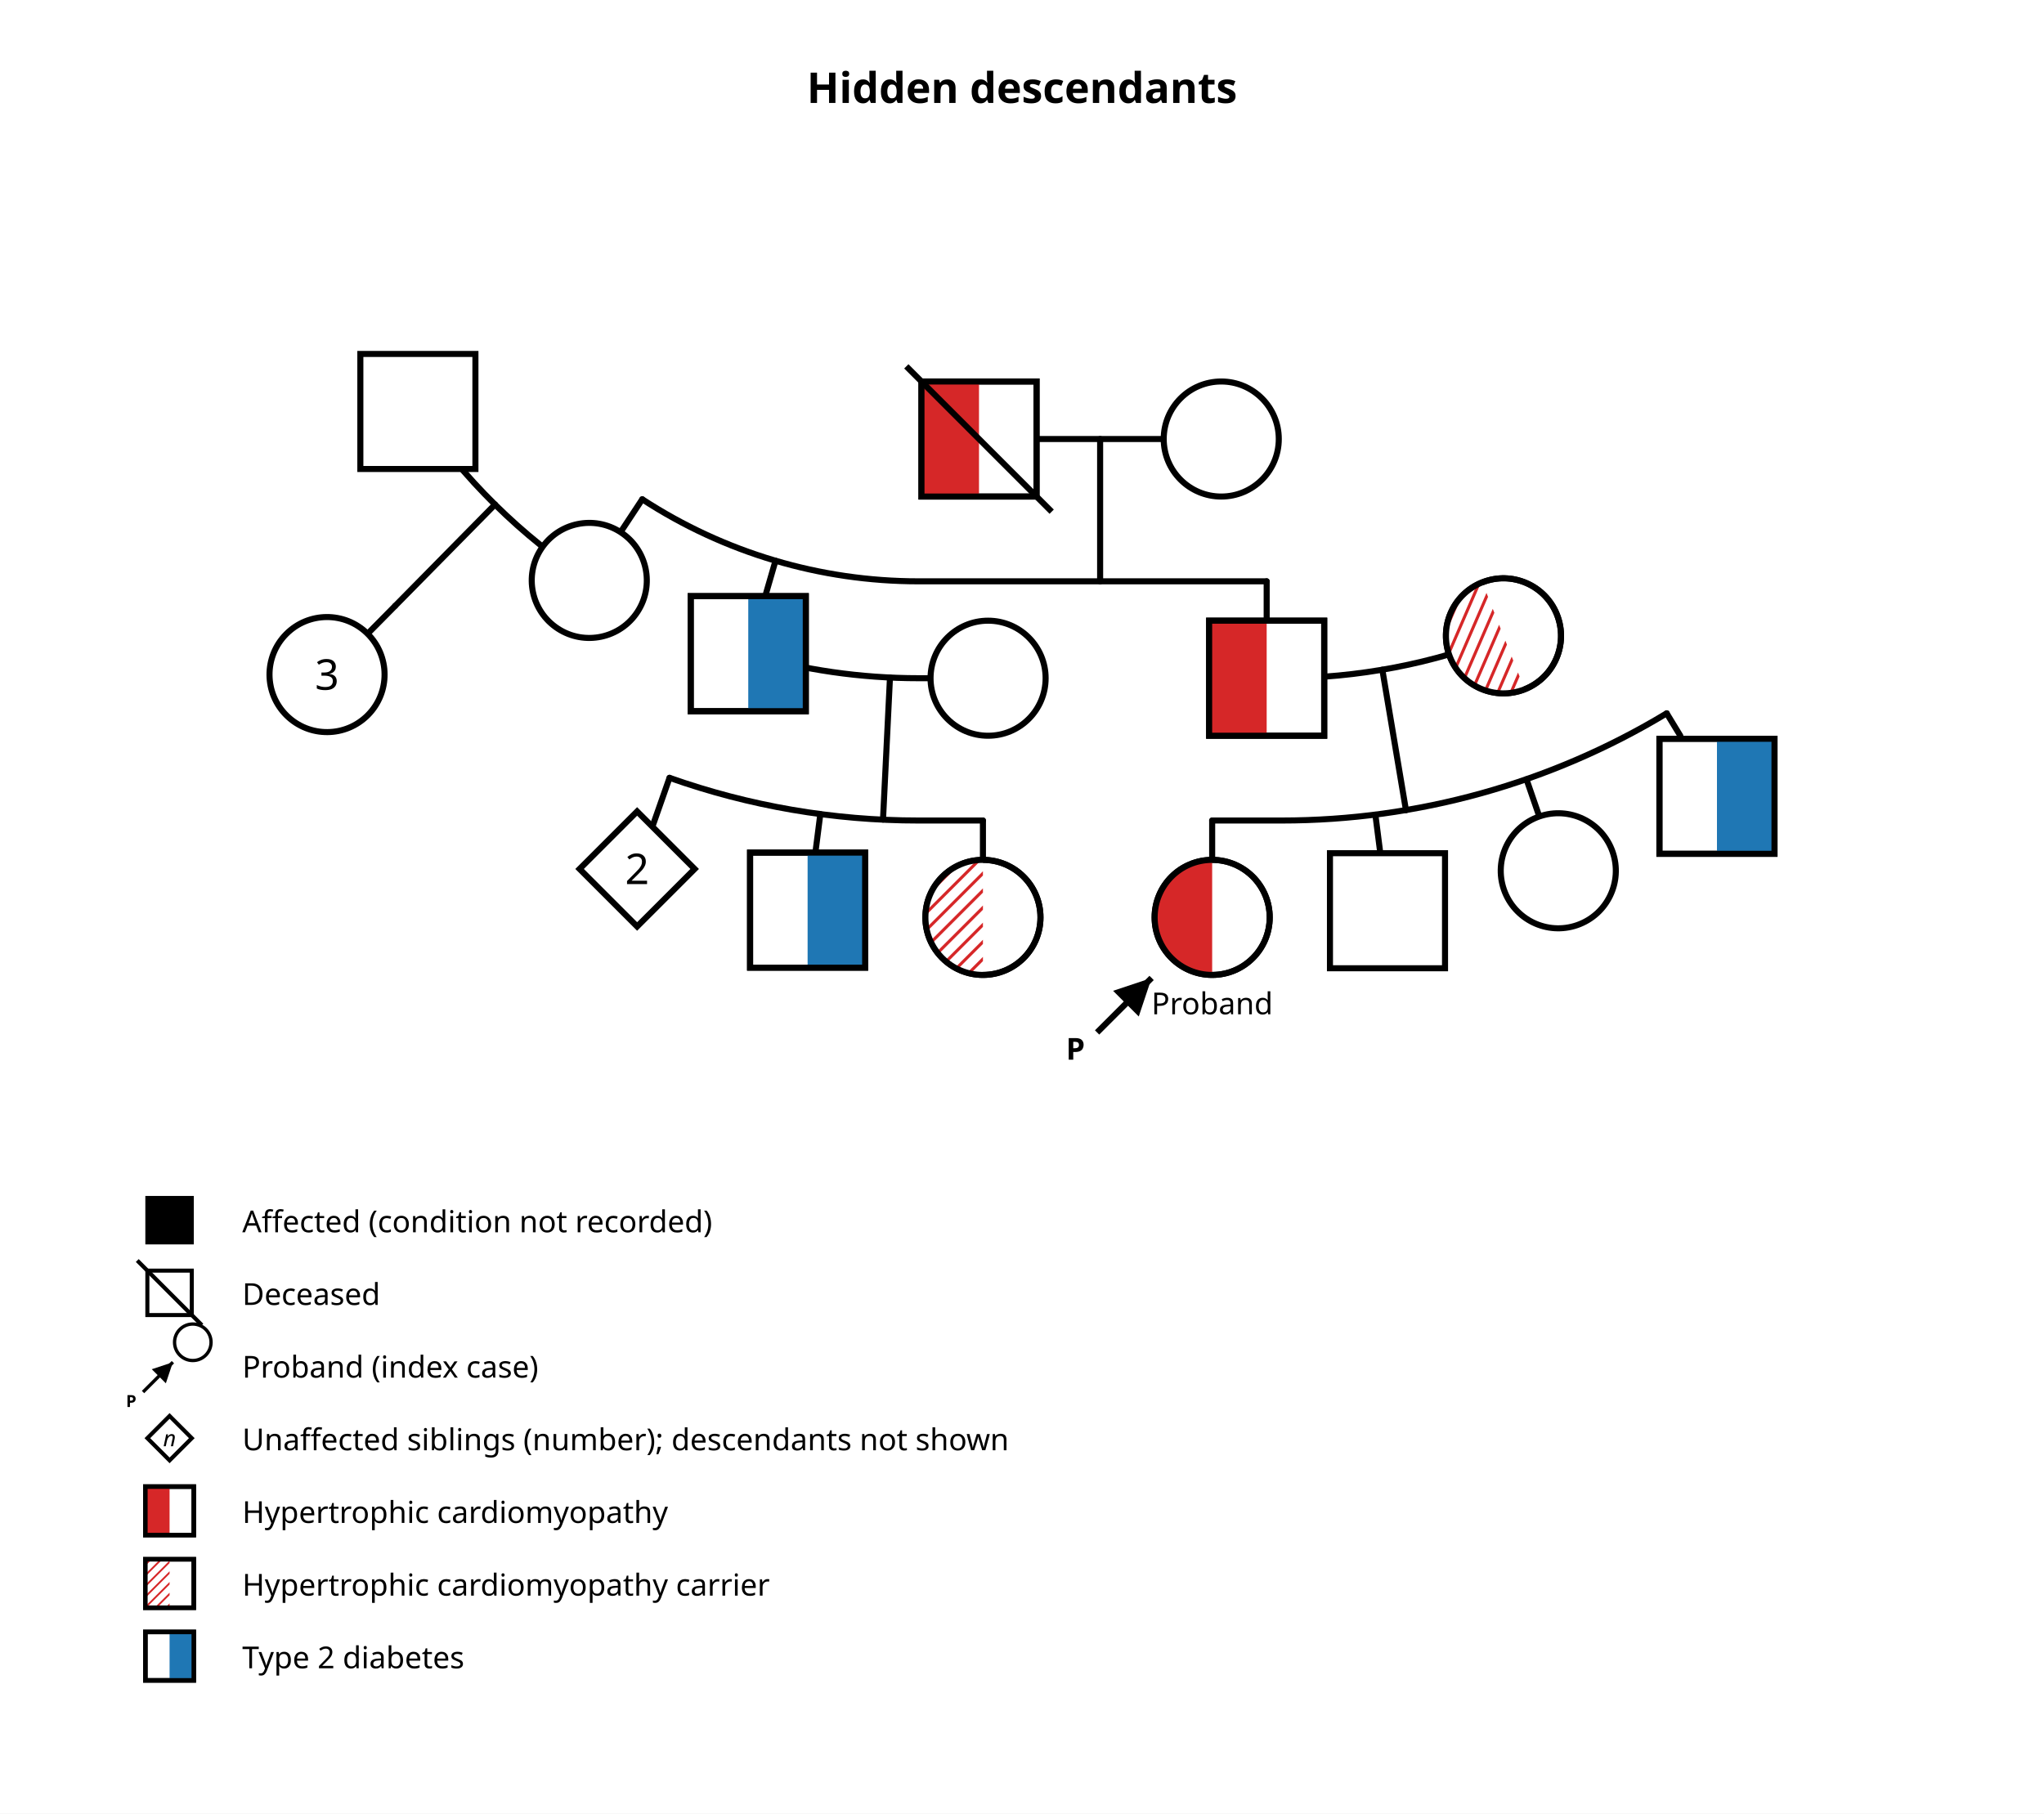
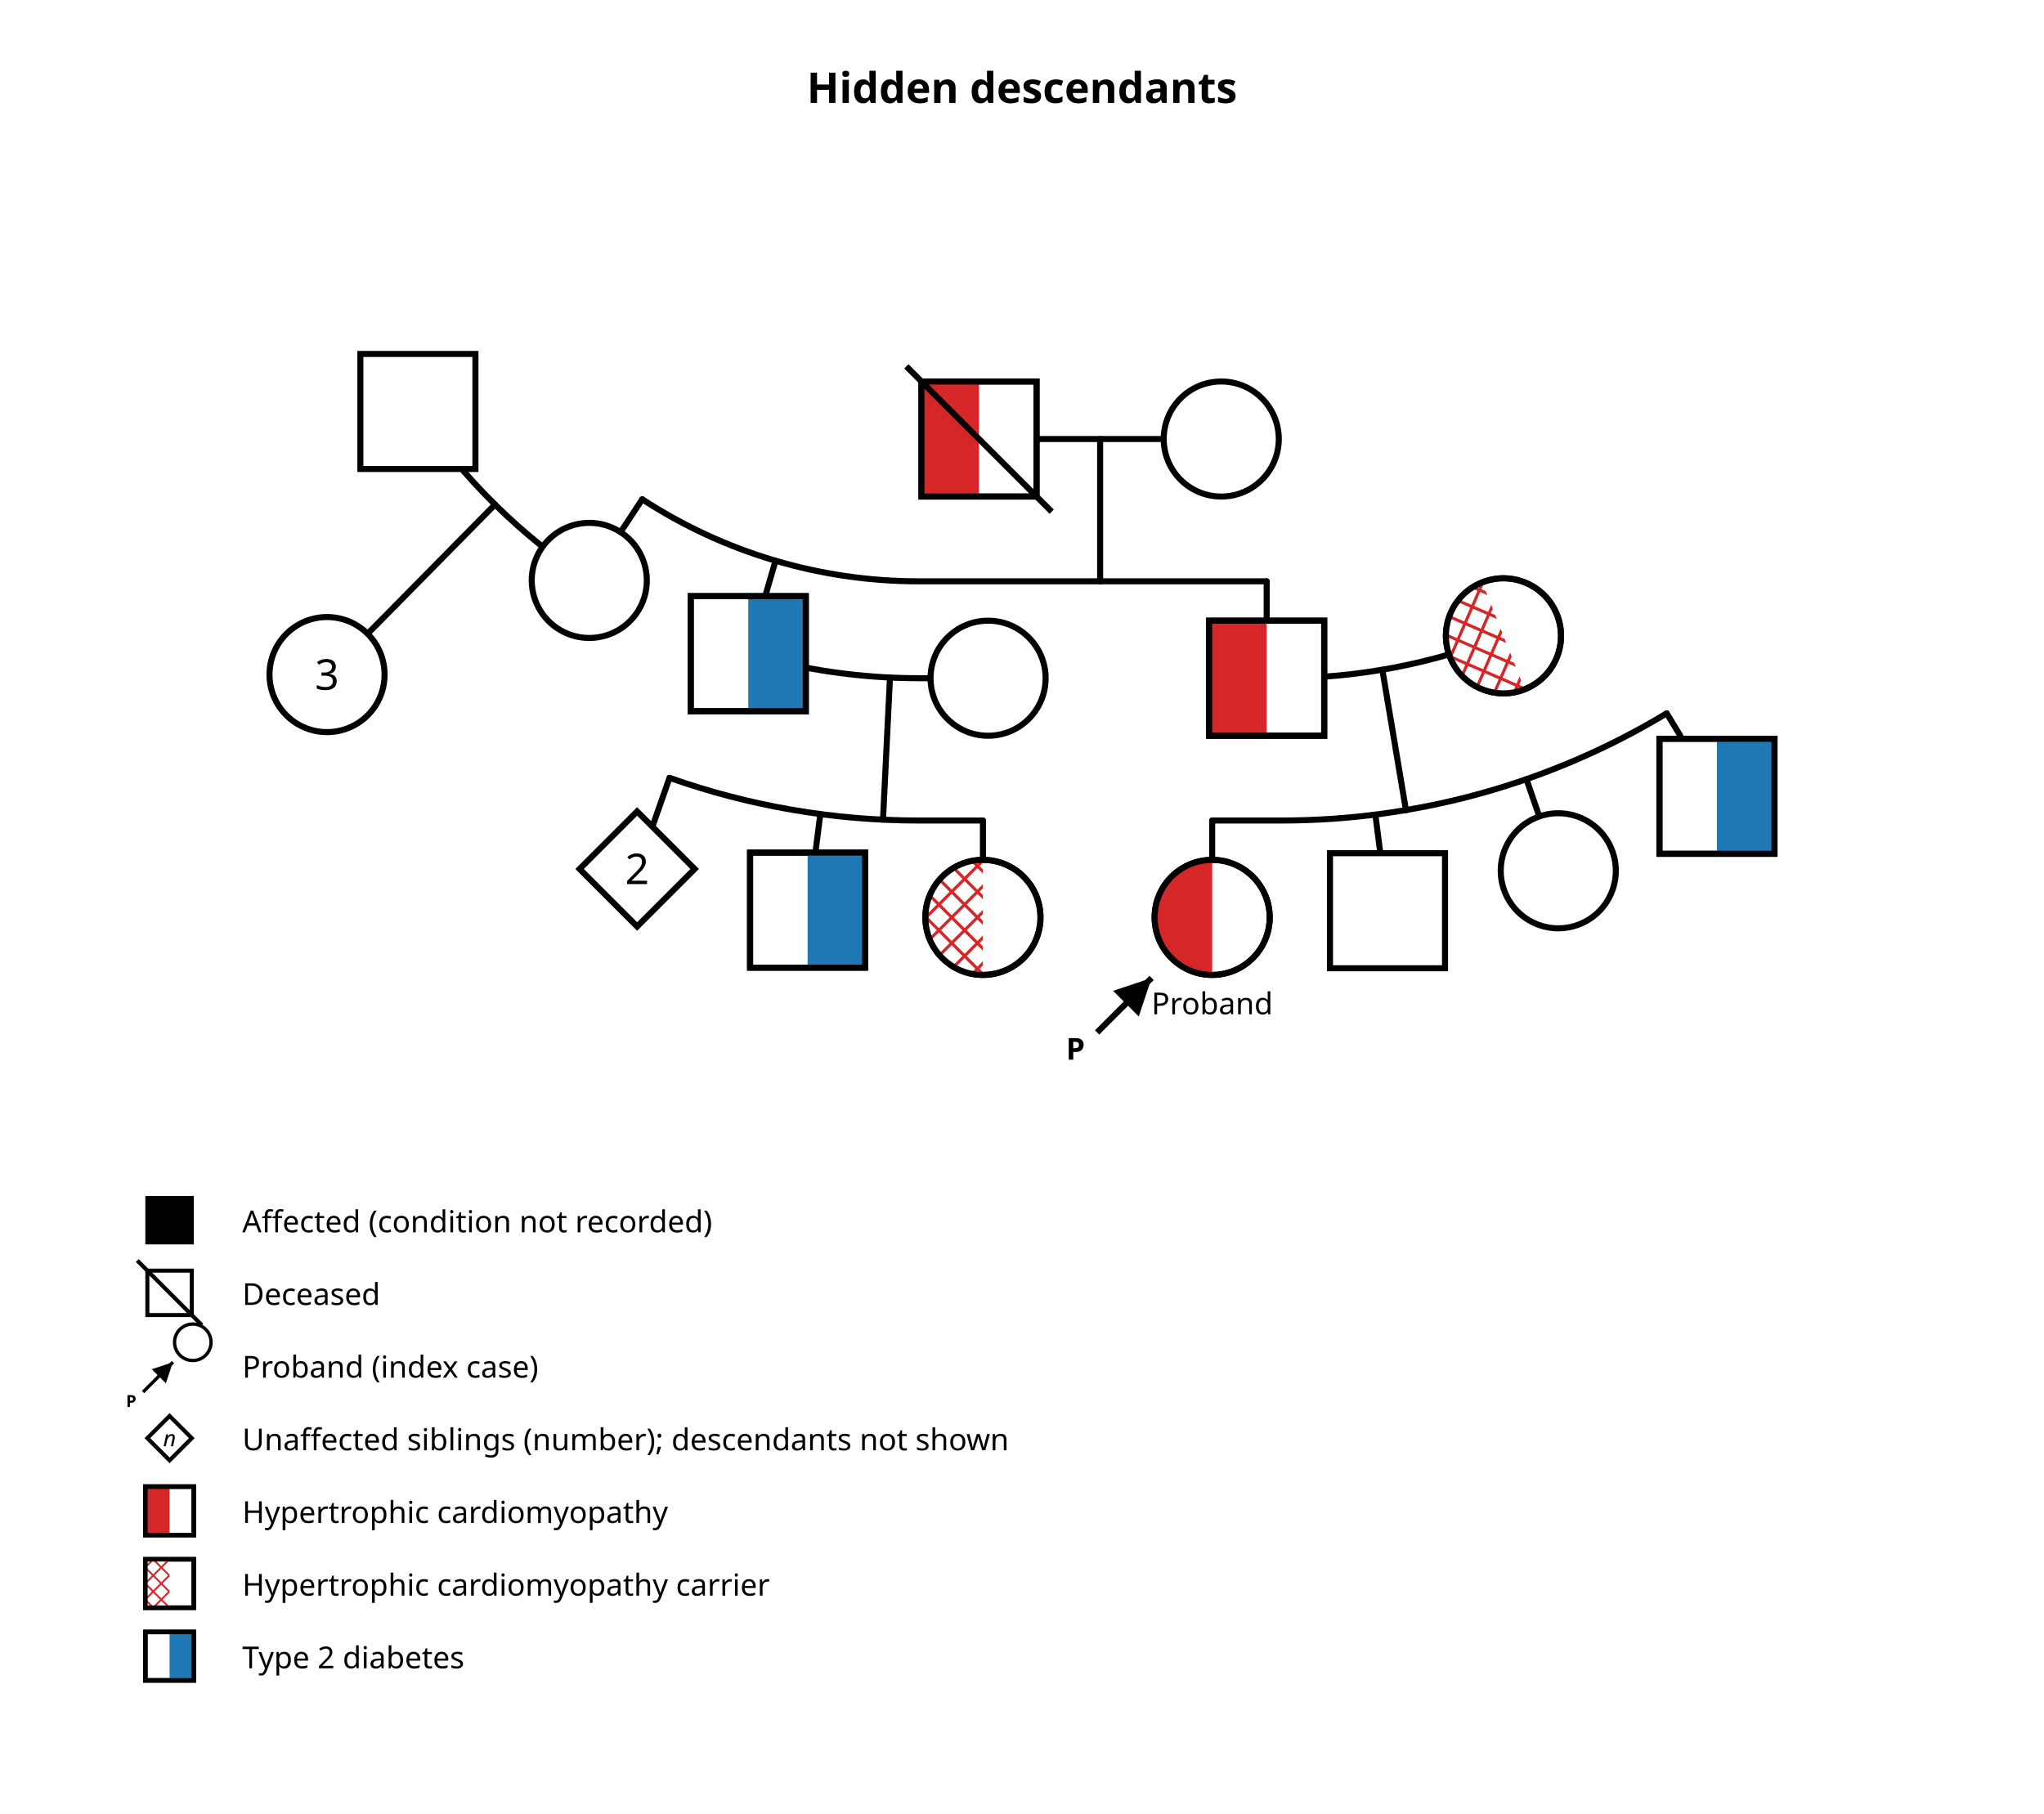
<svg xmlns="http://www.w3.org/2000/svg" width="675" height="599" viewBox="0 0 675 599">
  <defs>
    <marker id="proband-arrowhead" markerWidth="6" markerHeight="6" refX="6" refY="3" orient="auto">
      <path d="M 0 0 L 6 3 L 0 6 Z" fill="black" />
    </marker>
  </defs>
  <rect width="675" height="599" fill="white" />
  <g class="chart-title">
    <text x="337.5" y="34" text-anchor="middle" font-family="sans-serif" font-size="14" font-weight="bold" fill="black" style="user-select:none">Hidden descendants</text>
  </g>
  <g transform="translate(363.3 25)">
    <path d="M -40 120 L 40 120" fill="none" stroke="black" stroke-width="2" stroke-linecap="round" />
    <line x1="0" y1="120" x2="0" y2="167" fill="none" stroke="black" stroke-width="2" stroke-linecap="round" />
    <path d="M -151.2 139.9 A 167 167 0 0 0 -60 167 L 55 167" fill="none" stroke="black" stroke-width="2" stroke-linecap="round" />
    <line x1="-151.2" y1="139.9" x2="-157.8" y2="149.9" fill="none" stroke="black" stroke-width="2" stroke-linecap="round" />
    <line x1="-107.2" y1="160.2" x2="-110.3" y2="170.9" fill="none" stroke="black" stroke-width="2" stroke-linecap="round" />
    <line x1="55" y1="167" x2="55" y2="179" fill="none" stroke="black" stroke-width="2" stroke-linecap="round" />
    <path d="M 55 199 L 60 199 A 199 199 0 0 0 133.2 185" fill="none" stroke="black" stroke-width="2" stroke-linecap="round" />
    <line x1="93.2" y1="196.2" x2="101" y2="242.6" fill="none" stroke="black" stroke-width="2" stroke-linecap="round" />
    <path d="M 37 246 L 60 246 A 246 246 0 0 0 187.1 210.6" fill="none" stroke="black" stroke-width="2" stroke-linecap="round" />
    <line x1="37" y1="246" x2="37" y2="258" fill="none" stroke="black" stroke-width="2" stroke-linecap="round" />
    <line x1="90.9" y1="244.1" x2="92.4" y2="255.8" fill="none" stroke="black" stroke-width="2" stroke-linecap="round" />
    <line x1="140.8" y1="232.4" x2="144.7" y2="243.7" fill="none" stroke="black" stroke-width="2" stroke-linecap="round" />
    <line x1="187.1" y1="210.6" x2="191.6" y2="218" fill="none" stroke="black" stroke-width="2" stroke-linecap="round" />
    <path d="M -116.2 190.9 A 199 199 0 0 0 -60 199 L -37 199" fill="none" stroke="black" stroke-width="2" stroke-linecap="round" />
    <line x1="-69.4" y1="198.8" x2="-71.7" y2="245.7" fill="none" stroke="black" stroke-width="2" stroke-linecap="round" />
    <path d="M -142.2 231.9 A 246 246 0 0 0 -60 246 L -38.7 246" fill="none" stroke="black" stroke-width="2" stroke-linecap="round" />
    <line x1="-142.2" y1="231.9" x2="-147.6" y2="247.3" fill="none" stroke="black" stroke-width="2" stroke-linecap="round" />
    <line x1="-92.4" y1="243.9" x2="-93.9" y2="255.6" fill="none" stroke="black" stroke-width="2" stroke-linecap="round" />
    <line x1="-38.7" y1="246" x2="-38.7" y2="258" fill="none" stroke="black" stroke-width="2" stroke-linecap="round" />
    <path d="M -225.3 110.9 A 199 199 0 0 0 -168.7 166.7" fill="none" stroke="black" stroke-width="2" stroke-linecap="round" />
    <line x1="-199.8" y1="141.6" x2="-232.8" y2="175.1" fill="none" stroke="black" stroke-width="2" stroke-linecap="round" />
    <line x1="-232.8" y1="175.1" x2="-241.2" y2="183.6" fill="none" stroke="black" stroke-width="2" stroke-linecap="round" />
    <g transform="translate(-40 120) rotate(0)">
      <g transform="translate(-20 -20)">
        <g transform="translate(20 20)" style="user-select:none" />
        <g>
          <g>
            <clipPath id="symbol-clip-0">
              <rect x="1" y="1" width="38" height="38" />
            </clipPath>
            <rect x="1" y="1" width="38" height="38" stroke="black" stroke-width="2" fill="white" />
            <g clip-path="url(#symbol-clip-0)">
              <g>
                <g data-tag-fill="solid">
                  <path d="M 20 20 L 20 60 A 40 40 0 0 1 20 -20 Z" fill="#d62728" />
                </g>
              </g>
            </g>
            <rect x="1" y="1" width="38" height="38" stroke="black" stroke-width="2" fill="none" />
          </g>
        </g>
        <line x1="-4" y1="-4" x2="44" y2="44" stroke="black" stroke-width="2" />
      </g>
    </g>
    <g transform="translate(40 120) rotate(0)">
      <g transform="translate(-20 -20)">
        <g transform="translate(20 20)" style="user-select:none" />
        <g>
          <g>
            <circle cx="20" cy="20" r="19" stroke="black" stroke-width="2" fill="white" />
          </g>
        </g>
      </g>
    </g>
    <g transform="translate(55 199) rotate(0)">
      <g transform="translate(-20 -20)">
        <g transform="translate(20 20)" style="user-select:none" />
        <g>
          <g>
            <clipPath id="symbol-clip-2">
              <rect x="1" y="1" width="38" height="38" />
            </clipPath>
            <rect x="1" y="1" width="38" height="38" stroke="black" stroke-width="2" fill="white" />
            <g clip-path="url(#symbol-clip-2)">
              <g>
                <g data-tag-fill="solid">
                  <path d="M 20 20 L 20 60 A 40 40 0 0 1 20 -20 Z" fill="#d62728" />
                </g>
              </g>
            </g>
            <rect x="1" y="1" width="38" height="38" stroke="black" stroke-width="2" fill="none" />
          </g>
        </g>
      </g>
    </g>
    <g transform="translate(133.2 185) rotate(-21.6)">
      <g transform="translate(-20 -20)">
        <g transform="translate(20 20)" style="user-select:none" />
        <g>
          <g>
            <clipPath id="symbol-clip-3">
              <circle cx="20" cy="20" r="19" />
            </clipPath>
            <circle cx="20" cy="20" r="19" stroke="black" stroke-width="2" fill="white" />
            <g clip-path="url(#symbol-clip-3)">
              <g data-carrier-sector="hcm">
-                 <g data-tag-fill="diagonal">
+                 <g data-tag-fill="crosshatch">
                  <clipPath id="symbol-clip-3-s0">
                    <path d="M 20 20 L 20 60 A 40 40 0 0 1 20 -20 Z" />
                  </clipPath>
                  <path d="M 20 20 L 20 60 A 40 40 0 0 1 20 -20 Z" fill="white" />
-                   <path d="M-37.172 40L2.828 0M-31.515 40L8.485 0M-25.858 40L14.142 0M-20.201 40L19.799 0M-14.544 40L25.456 0M-8.887 40L31.113 0M-3.23 40L36.77 0M2.426 40L42.426 0M8.083 40L48.083 0M13.74 40L53.74 0M19.397 40L59.397 0M25.054 40L65.054 0M30.711 40L70.711 0M36.368 40L76.368 0" fill="none" stroke="#d62728" stroke-width="1" clip-path="url(#symbol-clip-3-s0)" />
+                   <path d="M-35.757 40L4.243 0M-27.272 40L12.728 0M-18.787 40L21.213 0M-10.302 40L29.698 0M-1.816 40L38.184 0M6.669 40L46.669 0M15.154 40L55.154 0M23.64 40L63.64 0M32.125 40L72.125 0M-35.757 0L4.243 40M-27.272 0L12.728 40M-18.787 0L21.213 40M-10.302 0L29.698 40M-1.816 0L38.184 40M6.669 0L46.669 40M15.154 0L55.154 40M23.64 0L63.64 40M32.125 0L72.125 40" fill="none" stroke="#d62728" stroke-width="1" clip-path="url(#symbol-clip-3-s0)" />
                </g>
              </g>
            </g>
            <circle cx="20" cy="20" r="19" stroke="black" stroke-width="2" fill="none" />
          </g>
        </g>
      </g>
    </g>
    <g transform="translate(203.7 238) rotate(-31.1)">
      <g transform="translate(-20 -20)">
        <g transform="translate(20 20)" style="user-select:none" />
        <g>
          <g transform="rotate(31.1 20 20)">
            <g>
              <clipPath id="symbol-clip-4">
                <rect x="1" y="1" width="38" height="38" />
              </clipPath>
              <rect x="1" y="1" width="38" height="38" stroke="black" stroke-width="2" fill="white" />
              <g clip-path="url(#symbol-clip-4)">
                <g>
                  <g data-tag-fill="solid">
                    <path d="M 20 20 L 20 -20 A 40 40 0 0 1 20 60 Z" fill="#1f77b4" />
                  </g>
                </g>
              </g>
              <rect x="1" y="1" width="38" height="38" stroke="black" stroke-width="2" fill="none" />
            </g>
          </g>
        </g>
      </g>
    </g>
    <g transform="translate(151.3 262.6) rotate(-19.2)">
      <g transform="translate(-20 -20)">
        <g transform="translate(20 20)" style="user-select:none" />
        <g>
          <g>
            <circle cx="20" cy="20" r="19" stroke="black" stroke-width="2" fill="white" />
          </g>
        </g>
      </g>
    </g>
    <g transform="translate(94.9 275.8) rotate(-7.2)">
      <g transform="translate(-20 -20)">
        <g transform="translate(20 20)" style="user-select:none" />
        <g>
          <g transform="rotate(7.2 20 20)">
            <g>
              <rect x="1" y="1" width="38" height="38" stroke="black" stroke-width="2" fill="white" />
            </g>
          </g>
        </g>
      </g>
    </g>
    <g transform="translate(37 278) rotate(0)">
      <g transform="translate(-20 -20)">
        <g transform="translate(20 20)" style="user-select:none">
          <g data-name-label="true" pointer-events="none">
            <text x="0" y="32" text-anchor="middle" font-family="sans-serif" font-size="10" fill="black">Proband</text>
          </g>
        </g>
        <g>
          <g>
            <clipPath id="symbol-clip-7">
              <circle cx="20" cy="20" r="19" />
            </clipPath>
            <circle cx="20" cy="20" r="19" stroke="black" stroke-width="2" fill="white" />
            <g clip-path="url(#symbol-clip-7)">
              <g>
                <g data-tag-fill="solid">
                  <path d="M 20 20 L 20 60 A 40 40 0 0 1 20 -20 Z" fill="#d62728" />
                </g>
              </g>
            </g>
            <circle cx="20" cy="20" r="19" stroke="black" stroke-width="2" fill="none" />
          </g>
        </g>
        <g data-arrow="proband">
          <line x1="-18" y1="58" x2="0" y2="40" stroke="black" stroke-width="2" marker-end="url(#proband-arrowhead)" />
          <rect x="-30" y="58" width="8.5" height="10" fill="white" />
          <text data-proband-letter="true" x="-22" y="67" text-anchor="end" font-family="sans-serif" font-size="10" font-weight="bold" fill="black" style="user-select:none">P</text>
        </g>
      </g>
    </g>
    <g transform="translate(-116.2 190.9) rotate(16.4)">
      <g transform="translate(-20 -20)">
        <g transform="translate(20 20)" style="user-select:none" />
        <g>
          <g transform="rotate(-16.4 20 20)">
            <g>
              <clipPath id="symbol-clip-8">
                <rect x="1" y="1" width="38" height="38" />
              </clipPath>
              <rect x="1" y="1" width="38" height="38" stroke="black" stroke-width="2" fill="white" />
              <g clip-path="url(#symbol-clip-8)">
                <g>
                  <g data-tag-fill="solid">
                    <path d="M 20 20 L 20 -20 A 40 40 0 0 1 20 60 Z" fill="#1f77b4" />
                  </g>
                </g>
              </g>
              <rect x="1" y="1" width="38" height="38" stroke="black" stroke-width="2" fill="none" />
            </g>
          </g>
        </g>
      </g>
    </g>
    <g transform="translate(-37 199) rotate(0)">
      <g transform="translate(-20 -20)">
        <g transform="translate(20 20)" style="user-select:none" />
        <g>
          <g>
            <circle cx="20" cy="20" r="19" stroke="black" stroke-width="2" fill="white" />
          </g>
        </g>
      </g>
    </g>
    <g transform="translate(-38.7 278) rotate(0)">
      <g transform="translate(-20 -20)">
        <g transform="translate(20 20)" style="user-select:none" />
        <g>
          <g>
            <clipPath id="symbol-clip-10">
              <circle cx="20" cy="20" r="19" />
            </clipPath>
            <circle cx="20" cy="20" r="19" stroke="black" stroke-width="2" fill="white" />
            <g clip-path="url(#symbol-clip-10)">
              <g data-carrier-sector="hcm">
-                 <g data-tag-fill="diagonal">
+                 <g data-tag-fill="crosshatch">
                  <clipPath id="symbol-clip-10-s0">
                    <path d="M 20 20 L 20 60 A 40 40 0 0 1 20 -20 Z" />
                  </clipPath>
                  <path d="M 20 20 L 20 60 A 40 40 0 0 1 20 -20 Z" fill="white" />
-                   <path d="M-37.172 40L2.828 0M-31.515 40L8.485 0M-25.858 40L14.142 0M-20.201 40L19.799 0M-14.544 40L25.456 0M-8.887 40L31.113 0M-3.23 40L36.77 0M2.426 40L42.426 0M8.083 40L48.083 0M13.74 40L53.74 0M19.397 40L59.397 0M25.054 40L65.054 0M30.711 40L70.711 0M36.368 40L76.368 0" fill="none" stroke="#d62728" stroke-width="1" clip-path="url(#symbol-clip-10-s0)" />
+                   <path d="M-35.757 40L4.243 0M-27.272 40L12.728 0M-18.787 40L21.213 0M-10.302 40L29.698 0M-1.816 40L38.184 0M6.669 40L46.669 0M15.154 40L55.154 0M23.64 40L63.64 0M32.125 40L72.125 0M-35.757 0L4.243 40M-27.272 0L12.728 40M-18.787 0L21.213 40M-10.302 0L29.698 40M-1.816 0L38.184 40M6.669 0L46.669 40M15.154 0L55.154 40M23.64 0L63.64 40M32.125 0L72.125 40" fill="none" stroke="#d62728" stroke-width="1" clip-path="url(#symbol-clip-10-s0)" />
                </g>
              </g>
            </g>
            <circle cx="20" cy="20" r="19" stroke="black" stroke-width="2" fill="none" />
          </g>
        </g>
      </g>
    </g>
    <g transform="translate(-96.6 275.6) rotate(7.6)">
      <g transform="translate(-20 -20)">
        <g transform="translate(20 20)" style="user-select:none" />
        <g>
          <g transform="rotate(-7.6 20 20)">
            <g>
              <clipPath id="symbol-clip-11">
                <rect x="1" y="1" width="38" height="38" />
              </clipPath>
              <rect x="1" y="1" width="38" height="38" stroke="black" stroke-width="2" fill="white" />
              <g clip-path="url(#symbol-clip-11)">
                <g>
                  <g data-tag-fill="solid">
                    <path d="M 20 20 L 20 -20 A 40 40 0 0 1 20 60 Z" fill="#1f77b4" />
                  </g>
                </g>
              </g>
              <rect x="1" y="1" width="38" height="38" stroke="black" stroke-width="2" fill="none" />
            </g>
          </g>
        </g>
      </g>
    </g>
    <g transform="translate(-152.9 262) rotate(19.5)">
      <g transform="translate(-20 -20)">
        <g transform="translate(20 20)" style="user-select:none" />
        <g>
          <g transform="rotate(-19.5 20 20)">
            <g>
              <polygon points="20,1 39,20 20,39 1,20" stroke="black" stroke-width="2" fill="white" />
            </g>
          </g>
        </g>
        <text data-branch-count="2" x="20" y="25" transform="rotate(-19.5 20 20)" text-anchor="middle" font-family="sans-serif" font-size="14" fill="black" style="user-select:none">2</text>
      </g>
    </g>
    <g transform="translate(-225.3 110.9) rotate(56.1)">
      <g transform="translate(-20 -20)">
        <g transform="translate(20 20)" style="user-select:none" />
        <g>
          <g transform="rotate(33.9 20 20)">
            <g>
              <rect x="1" y="1" width="38" height="38" stroke="black" stroke-width="2" fill="white" />
            </g>
          </g>
        </g>
      </g>
    </g>
    <g transform="translate(-168.7 166.7) rotate(33.1)">
      <g transform="translate(-20 -20)">
        <g transform="translate(20 20)" style="user-select:none" />
        <g>
          <g>
            <circle cx="20" cy="20" r="19" stroke="black" stroke-width="2" fill="white" />
          </g>
        </g>
      </g>
    </g>
    <g transform="translate(-255.3 197.8) rotate(44.6)">
      <g transform="translate(-20 -20)">
        <g transform="translate(20 20)" style="user-select:none" />
        <g>
          <g>
            <circle cx="20" cy="20" r="19" stroke="black" stroke-width="2" fill="white" />
          </g>
        </g>
        <text data-branch-count="3" x="20" y="25" transform="rotate(-44.6 20 20)" text-anchor="middle" font-family="sans-serif" font-size="14" fill="black" style="user-select:none">3</text>
      </g>
    </g>
    <g class="consanguinity-labels">
</g>
  </g>
  <g class="pedigree-key" transform="translate(0 391)">
    <g transform="translate(56 12) scale(0.667) translate(-14 -14)">
      <svg width="28" height="28" viewBox="-2 -2 28 28">
        <rect x="1" y="1" width="22" height="22" stroke="black" stroke-width="2" fill="black" />
      </svg>
    </g>
    <text x="80" y="16" font-family="sans-serif" font-size="10" fill="black">Affected (condition not recorded)</text>
    <g transform="translate(56 36) scale(0.667) translate(-18 -18)">
      <svg width="36" height="36" viewBox="-6 -6 36 36">
        <rect x="1" y="1" width="22" height="22" stroke="black" stroke-width="2" fill="white" />
        <line x1="-4" y1="-4" x2="28" y2="28" stroke="black" stroke-width="2" />
      </svg>
    </g>
    <text x="80" y="40" font-family="sans-serif" font-size="10" fill="black">Deceased</text>
    <g transform="translate(56 60) scale(0.667) translate(-23 -23)">
      <svg width="46" height="46" viewBox="-30 -2 56 56">
        <defs>
          <marker id="legend-arrowhead" markerWidth="6" markerHeight="6" refX="6" refY="3" orient="auto">
            <polygon points="0 0, 6 3, 0 6" fill="black" />
          </marker>
        </defs>
        <circle cx="12" cy="12" r="11" stroke="black" stroke-width="2" fill="white" />
        <g data-arrow="proband">
          <line x1="-18" y1="42" x2="0" y2="24" stroke="black" stroke-width="2" marker-end="url(#legend-arrowhead)" />
          <rect x="-30" y="42" width="8.5" height="10" fill="white" />
          <text data-proband-letter="true" x="-22" y="51" text-anchor="end" font-family="sans-serif" font-size="10" font-weight="bold" fill="black" style="user-select:none">P</text>
        </g>
      </svg>
    </g>
    <text x="80" y="64" font-family="sans-serif" font-size="10" fill="black">Proband (index case)</text>
    <g transform="translate(56 84) scale(0.667) translate(-14 -14)">
      <svg width="28" height="28" viewBox="-2 -2 28 28">
        <polygon points="12,1 23,12 12,23 1,12" stroke="black" stroke-width="2" fill="white" />
        <text x="12" y="16" text-anchor="middle" font-family="sans-serif" font-size="11" font-style="italic">n</text>
      </svg>
    </g>
    <text x="80" y="88" font-family="sans-serif" font-size="10" fill="black">Unaffected siblings (number); descendants not shown</text>
    <g transform="translate(56 108) scale(1) translate(-14 -14)">
      <svg width="28" height="28" viewBox="0 0 28 28">
        <clipPath id="legend-clip-hcm">
          <rect x="6" y="6" width="16" height="16" />
        </clipPath>
        <rect x="6" y="6" width="16" height="16" fill="white" stroke="black" stroke-width="1.5" />
        <g clip-path="url(#legend-clip-hcm)">
          <g data-tag-fill="solid">
            <path d="M 14 14 L 14 30 A 16 16 0 0 1 14 -2 Z" fill="#d62728" />
          </g>
        </g>
        <rect x="6" y="6" width="16" height="16" fill="none" stroke="black" stroke-width="1.5" />
      </svg>
    </g>
    <text x="80" y="112" font-family="sans-serif" font-size="10" fill="black">Hypertrophic cardiomyopathy</text>
    <g transform="translate(56 132) scale(1) translate(-14 -14)">
      <svg width="28" height="28" viewBox="0 0 28 28">
        <clipPath id="legend-clip-hcm-carrier">
          <rect x="6" y="6" width="16" height="16" />
        </clipPath>
        <rect x="6" y="6" width="16" height="16" fill="white" stroke="black" stroke-width="1.5" />
        <g clip-path="url(#legend-clip-hcm-carrier)">
-           <g data-tag-fill="diagonal">
+           <g data-tag-fill="crosshatch">
            <clipPath id="legend-clip-hcm-carrier-fill">
              <path d="M 14 14 L 14 30 A 16 16 0 0 1 14 -2 Z" />
            </clipPath>
            <path d="M 14 14 L 14 30 A 16 16 0 0 1 14 -2 Z" fill="white" />
-             <path d="M-8.232 22L7.768 6M-4.697 22L11.303 6M-1.161 22L14.839 6M2.374 22L18.374 6M5.91 22L21.91 6M9.445 22L25.445 6M12.981 22L28.981 6M16.517 22L32.517 6M20.052 22L36.052 6" fill="none" stroke="#d62728" stroke-width="0.6" clip-path="url(#legend-clip-hcm-carrier-fill)" />
+             <path d="M-7.348 22L8.652 6M-2.045 22L13.955 6M3.258 22L19.258 6M8.562 22L24.562 6M13.865 22L29.865 6M19.168 22L35.168 6M-7.348 6L8.652 22M-2.045 6L13.955 22M3.258 6L19.258 22M8.562 6L24.562 22M13.865 6L29.865 22M19.168 6L35.168 22" fill="none" stroke="#d62728" stroke-width="0.6" clip-path="url(#legend-clip-hcm-carrier-fill)" />
          </g>
        </g>
        <rect x="6" y="6" width="16" height="16" fill="none" stroke="black" stroke-width="1.5" />
      </svg>
    </g>
    <text x="80" y="136" font-family="sans-serif" font-size="10" fill="black">Hypertrophic cardiomyopathy carrier</text>
    <g transform="translate(56 156) scale(1) translate(-14 -14)">
      <svg width="28" height="28" viewBox="0 0 28 28">
        <clipPath id="legend-clip-dm">
          <rect x="6" y="6" width="16" height="16" />
        </clipPath>
        <rect x="6" y="6" width="16" height="16" fill="white" stroke="black" stroke-width="1.5" />
        <g clip-path="url(#legend-clip-dm)">
          <g data-tag-fill="solid">
            <path d="M 14 14 L 14 -2 A 16 16 0 0 1 14 30 Z" fill="#1f77b4" />
          </g>
        </g>
        <rect x="6" y="6" width="16" height="16" fill="none" stroke="black" stroke-width="1.5" />
      </svg>
    </g>
    <text x="80" y="160" font-family="sans-serif" font-size="10" fill="black">Type 2 diabetes</text>
  </g>
</svg>
